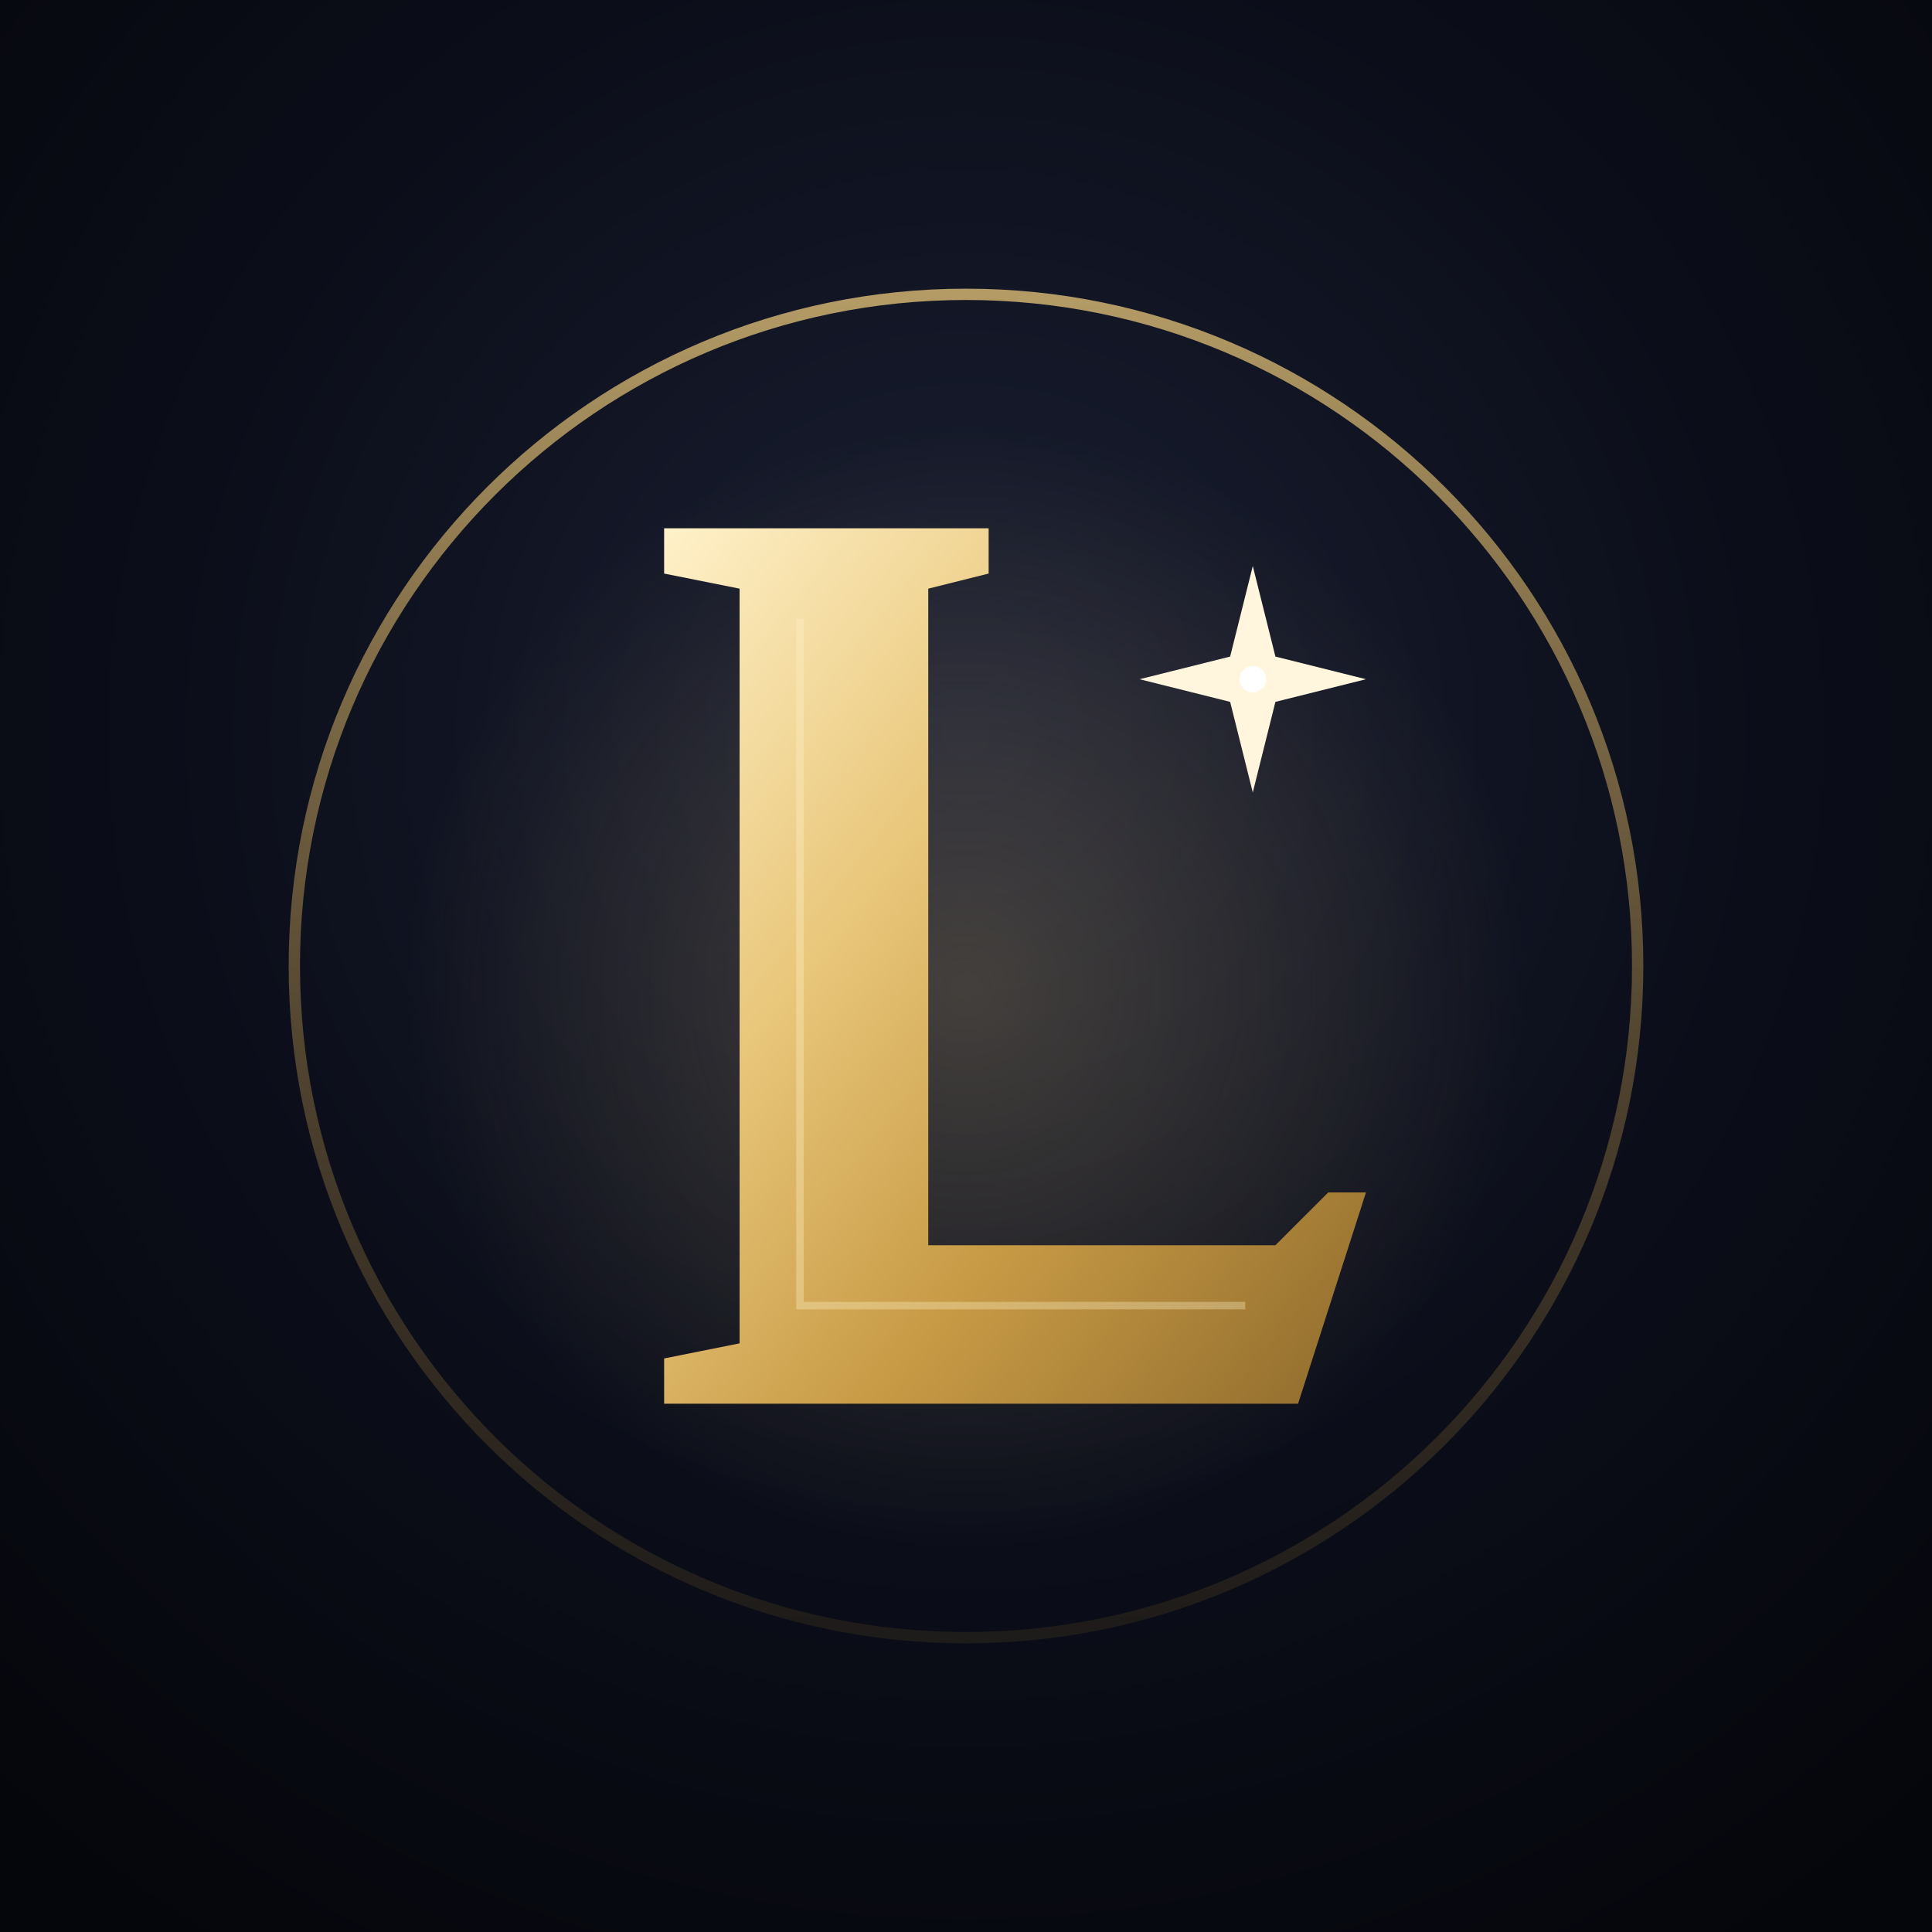
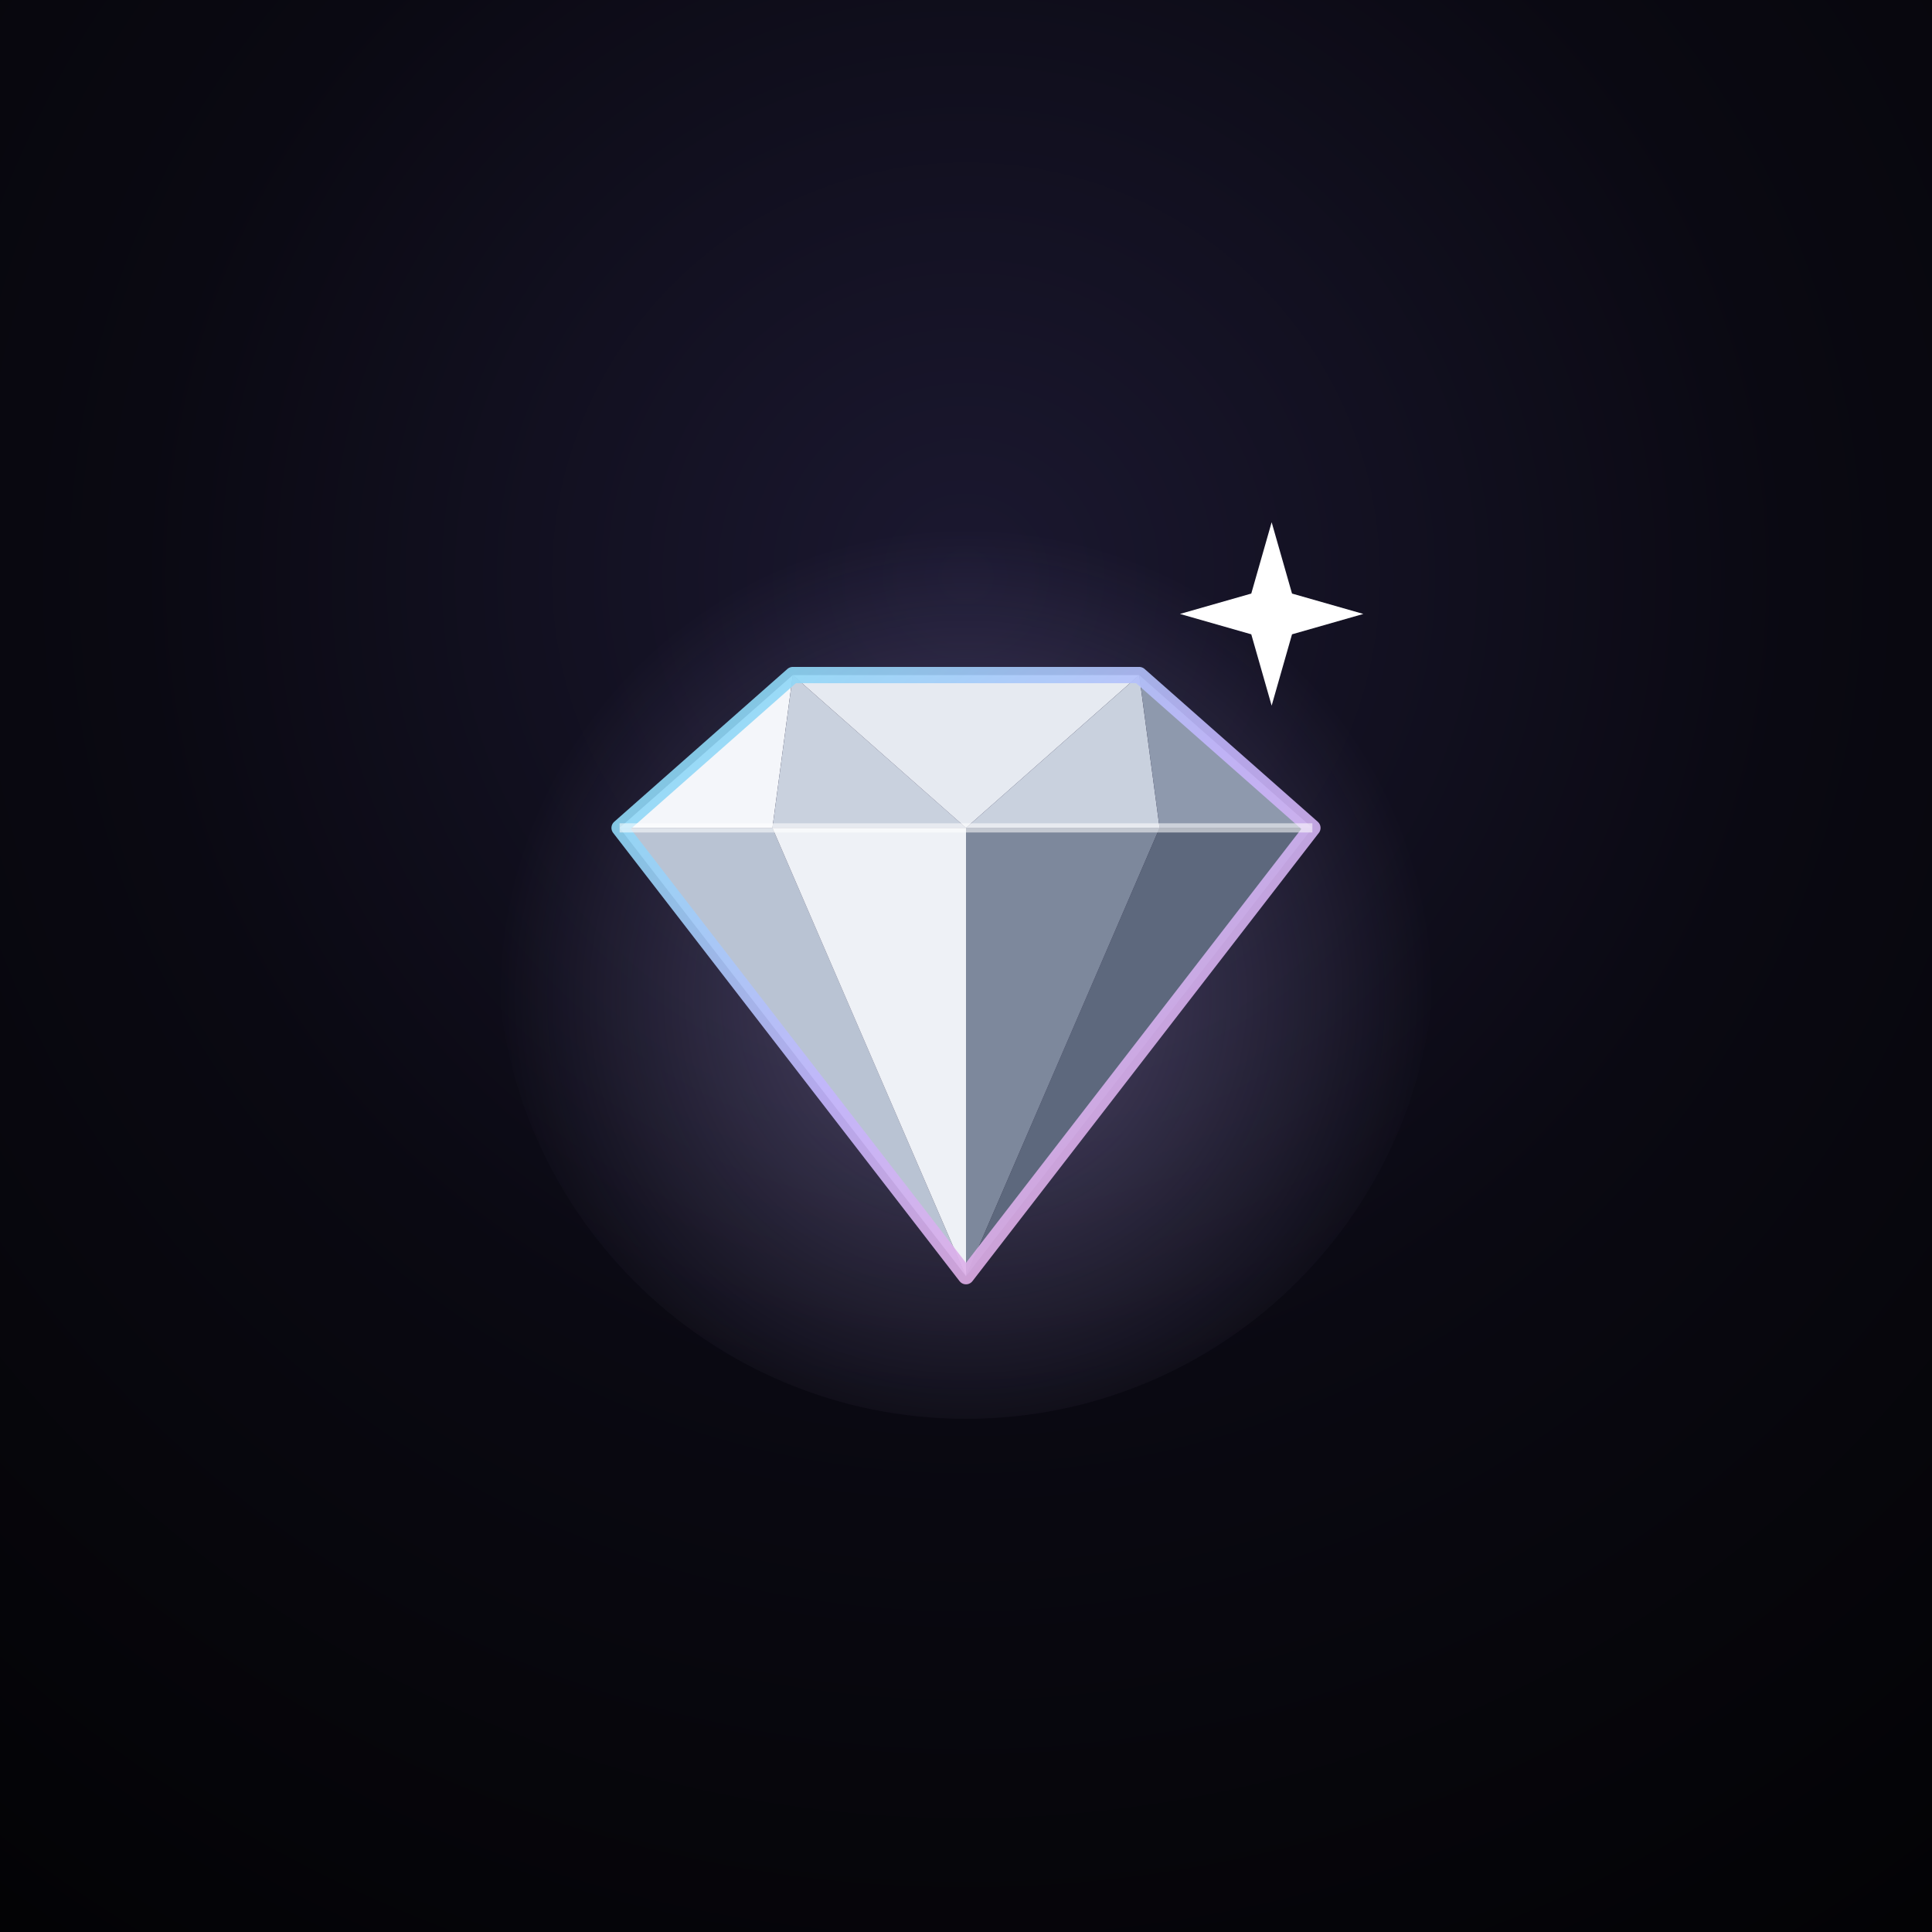
<svg xmlns="http://www.w3.org/2000/svg" viewBox="0 0 512 512">
  <defs>
-     <radialGradient id="bg" cx="50%" cy="38%" r="75%">
-       <stop offset="0" stop-color="#1A1F33" />
-       <stop offset="0.55" stop-color="#0B0E19" />
-       <stop offset="1" stop-color="#05060B" />
+     <radialGradient id="bg" cx="50%" cy="30%" r="85%">
+       <stop offset="0" stop-color="#1B1830" />
+       <stop offset="0.5" stop-color="#0A0912" />
+       <stop offset="1" stop-color="#030305" />
    </radialGradient>
-     <linearGradient id="gold" x1="0" y1="0" x2="1" y2="1">
-       <stop offset="0" stop-color="#FFF1C9" />
-       <stop offset="0.35" stop-color="#E9C77B" />
-       <stop offset="0.65" stop-color="#C79A45" />
-       <stop offset="1" stop-color="#8E6A2C" />
+     <linearGradient id="prism" x1="0" y1="0" x2="1" y2="1">
+       <stop offset="0" stop-color="#7DE3F4" />
+       <stop offset="0.5" stop-color="#C4B5FD" />
+       <stop offset="1" stop-color="#F9A8D4" />
    </linearGradient>
-     <linearGradient id="ring" x1="0" y1="0" x2="0" y2="1">
-       <stop offset="0" stop-color="#E9C77B" stop-opacity="0.75" />
-       <stop offset="1" stop-color="#8E6A2C" stop-opacity="0.15" />
-     </linearGradient>
-     <radialGradient id="glow" cx="50%" cy="50%" r="50%">
-       <stop offset="0" stop-color="#E9C77B" stop-opacity="0.22" />
-       <stop offset="1" stop-color="#E9C77B" stop-opacity="0" />
+     <radialGradient id="glow" cx="50%" cy="55%" r="50%">
+       <stop offset="0" stop-color="#C4B5FD" stop-opacity="0.35" />
+       <stop offset="1" stop-color="#C4B5FD" stop-opacity="0" />
    </radialGradient>
  </defs>
  <rect width="512" height="512" fill="url(#bg)" />
-   <circle cx="256" cy="262" r="150" fill="url(#glow)" />
-   <circle cx="256" cy="256" r="178" fill="none" stroke="url(#ring)" stroke-width="3" />
-   <path d="M176 140 H262 V152 L246 156 V330 H338 L352 316 H362 L344 372 H176 V360 L196 356 V156 L176 152 Z" fill="url(#gold)" />
-   <path d="M212 164 V346 H330" fill="none" stroke="#FFF1C9" stroke-opacity="0.35" stroke-width="2" />
-   <path d="M332 150 L338 174 L362 180 L338 186 L332 210 L326 186 L302 180 L326 174 Z" fill="#FFF6DD" />
-   <circle cx="332" cy="180" r="3.5" fill="#FFFFFF" />
+   <g transform="translate(121 106) scale(2.7)">
+     <circle cx="50" cy="54" r="46" fill="url(#glow)" />
+     <path d="M16 42 L33 27 L31 42 Z" fill="#F4F6FA" />
+     <path d="M33 27 L50 42 L31 42 Z" fill="#C9D1DE" />
+     <path d="M33 27 L67 27 L50 42 Z" fill="#E6EAF1" />
+     <path d="M67 27 L69 42 L50 42 Z" fill="#C9D1DE" />
+     <path d="M67 27 L84 42 L69 42 Z" fill="#8E99AD" />
+     <path d="M16 42 L31 42 L50 86 Z" fill="#B9C3D3" />
+     <path d="M31 42 L50 42 L50 86 Z" fill="#EEF1F6" />
+     <path d="M50 42 L69 42 L50 86 Z" fill="#7D889C" />
+     <path d="M69 42 L84 42 L50 86 Z" fill="#5D687D" />
+     <path d="M16 42 L33 27 L67 27 L84 42 L50 86 Z" fill="none" stroke="url(#prism)" stroke-width="1.6" stroke-linejoin="round" opacity="0.9" />
+     <path d="M16 42 H84" stroke="#fff" stroke-opacity="0.55" stroke-width="0.9" />
+     <path d="M80 12 L82 19 L89 21 L82 23 L80 30 L78 23 L71 21 L78 19 Z" fill="#fff" />
+   </g>
</svg>
